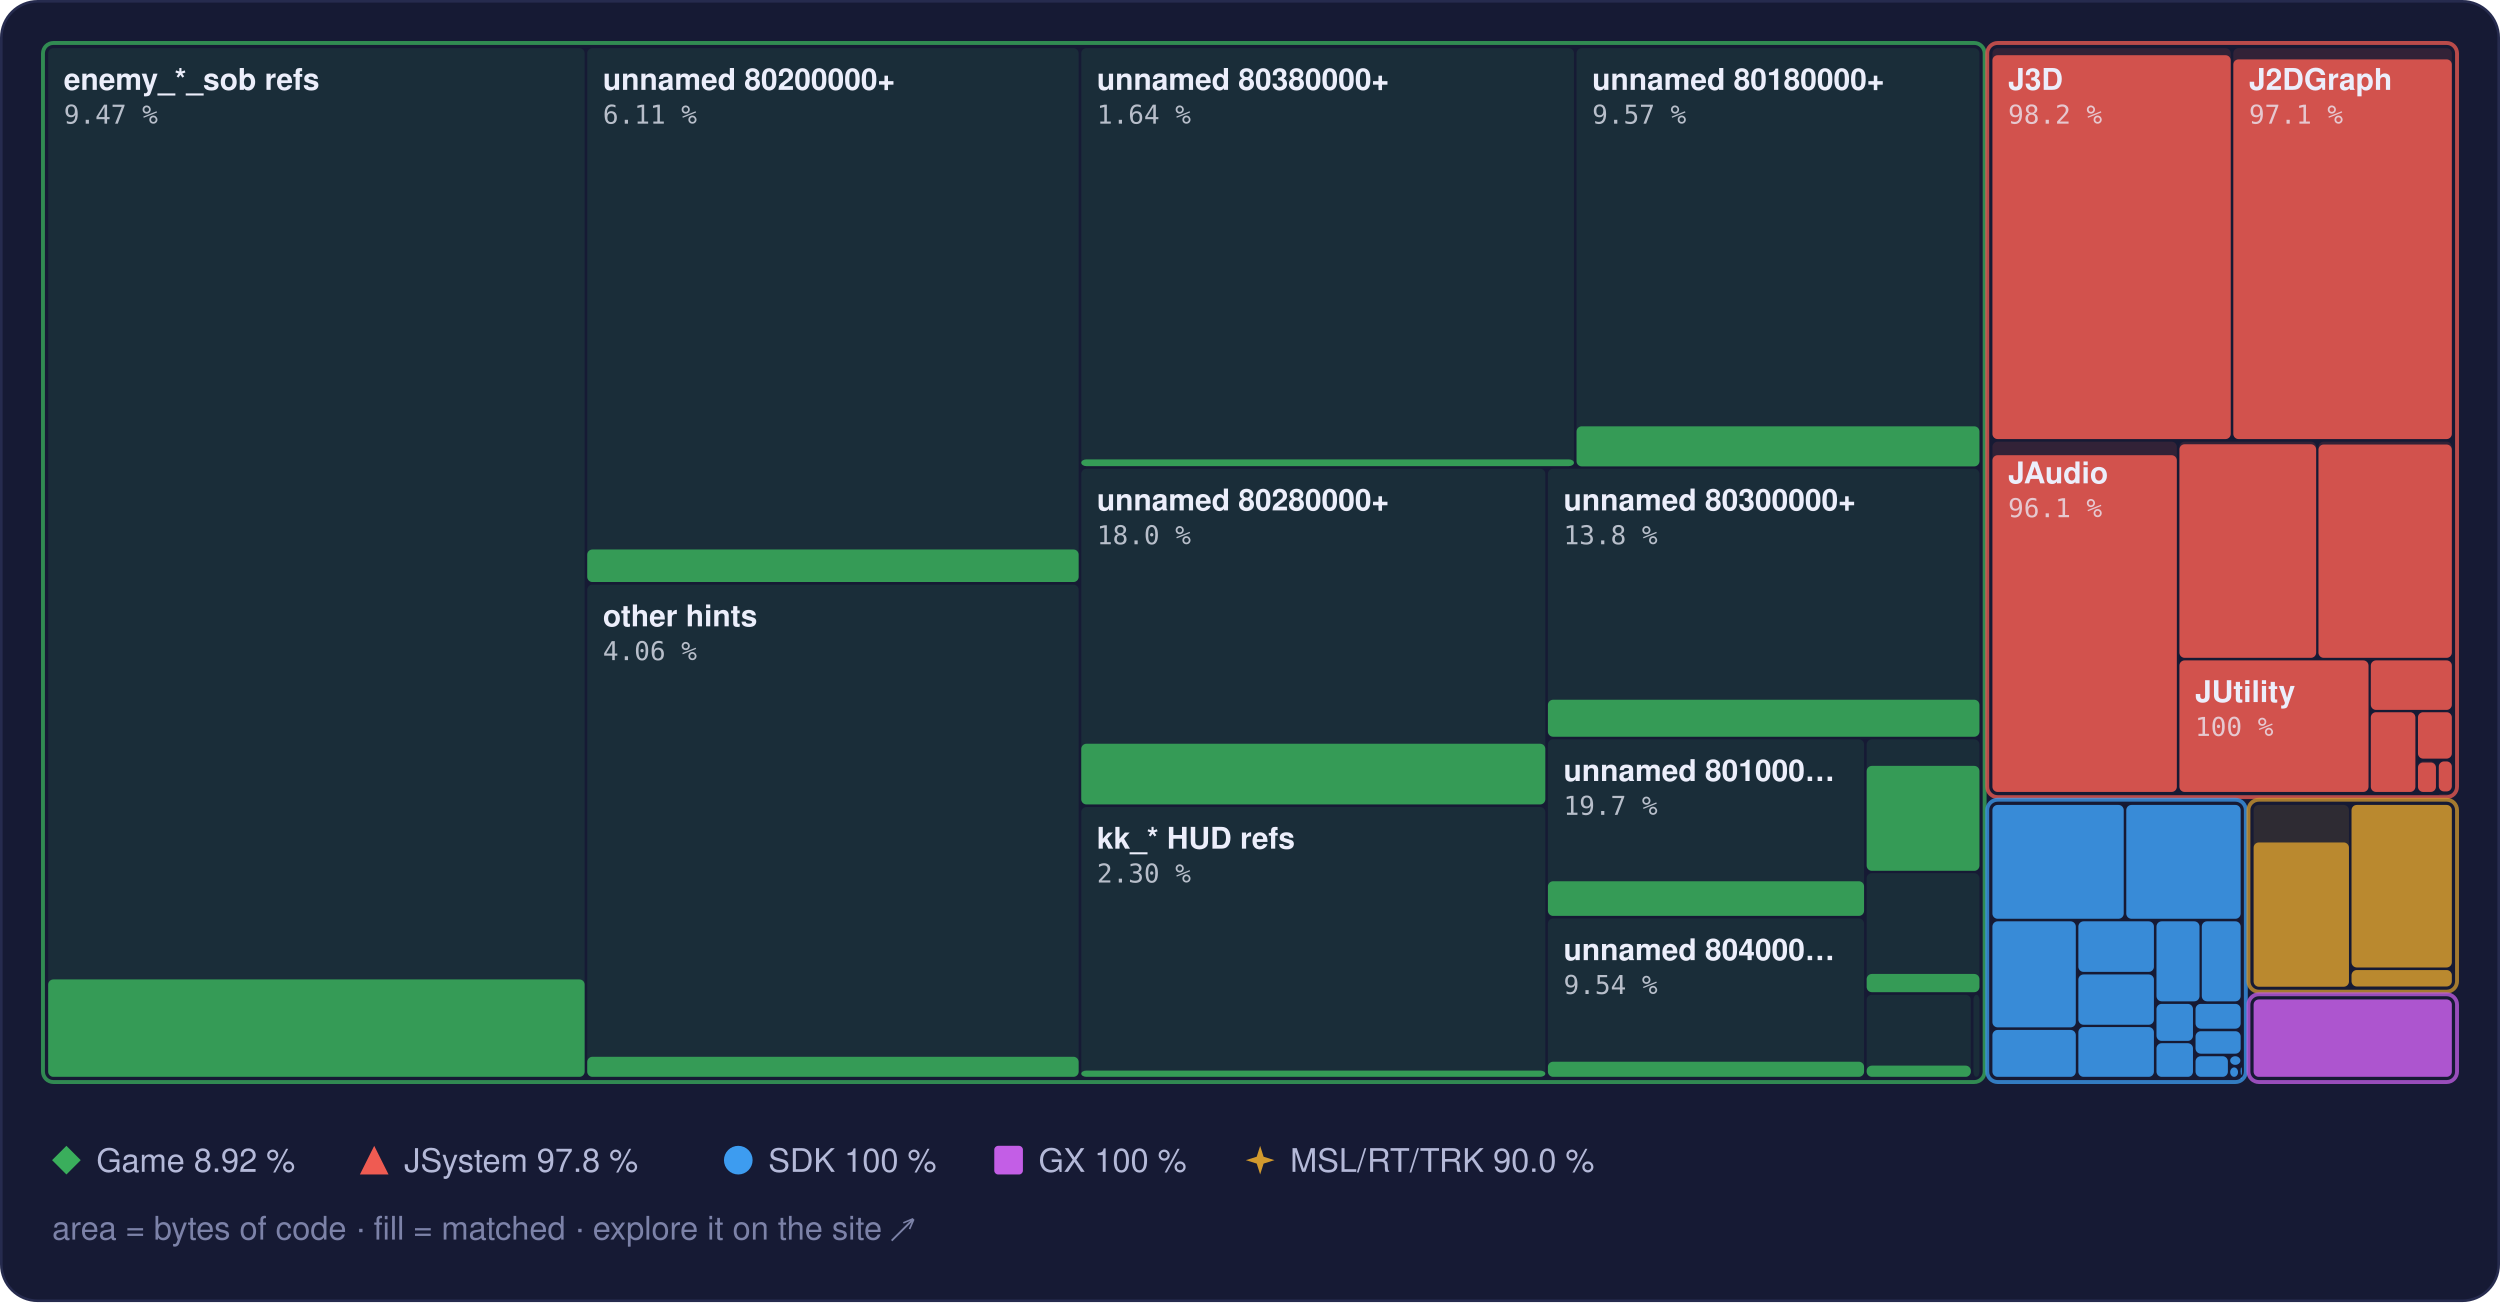
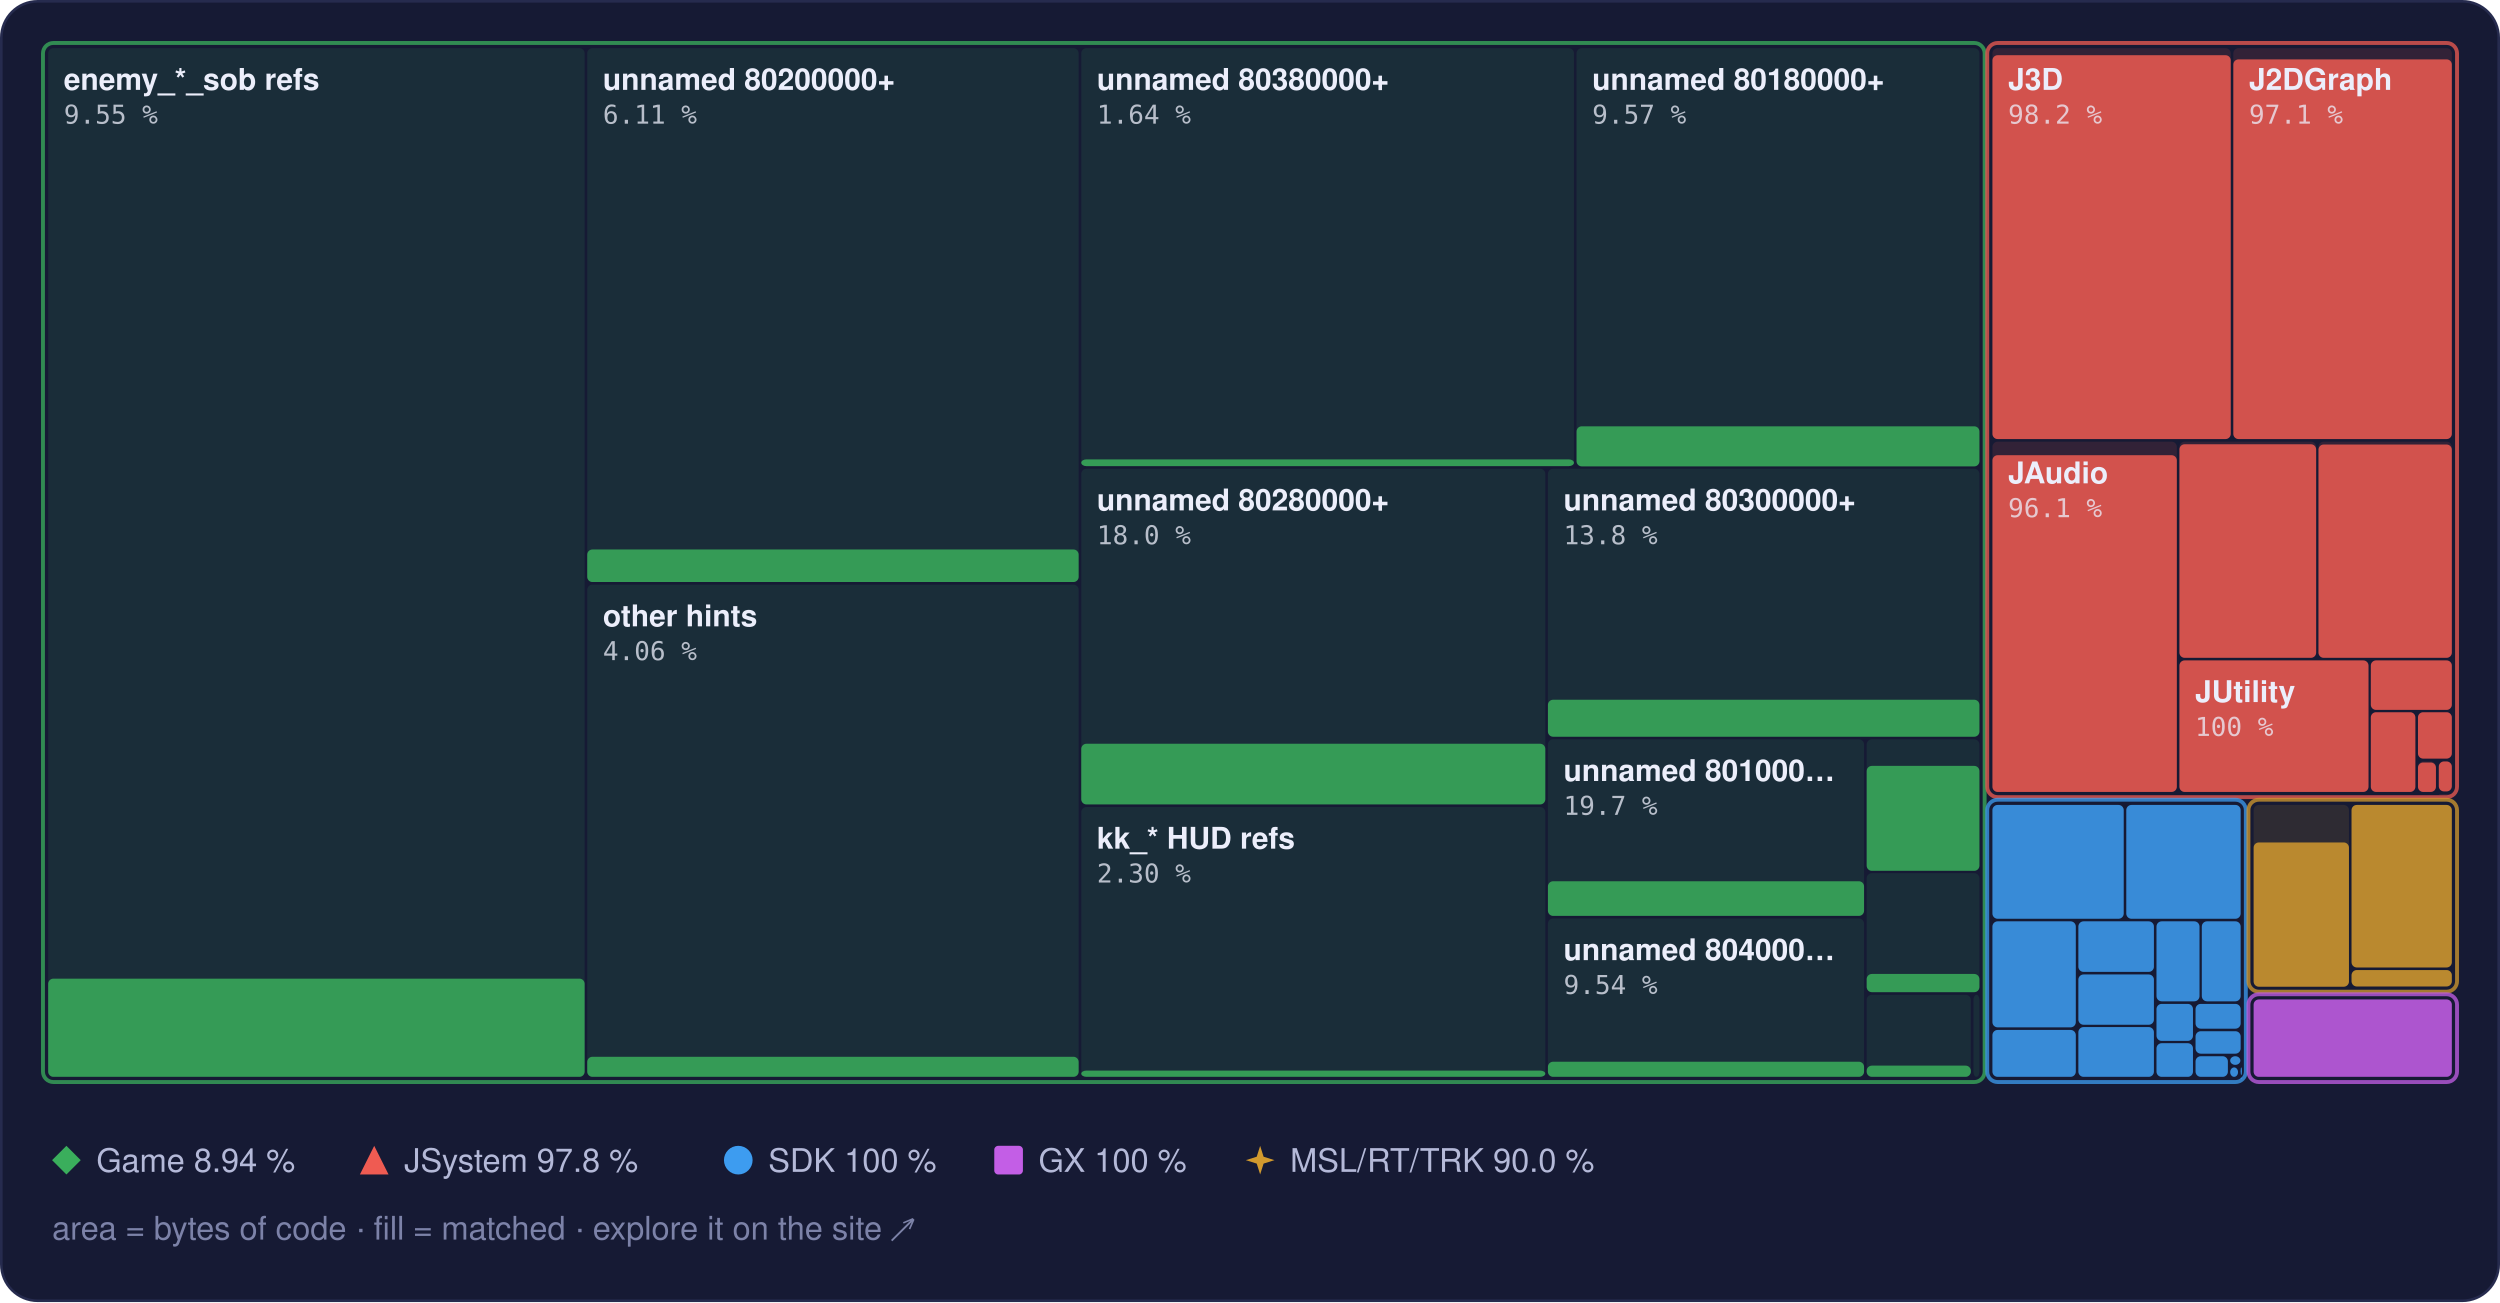
<svg xmlns="http://www.w3.org/2000/svg" width="960" height="500" viewBox="0 0 960 500" role="img" aria-label="Treemap of main.dol by library, area by bytes of code, filled to the matched share">
  <style>text { font-family: -apple-system, BlinkMacSystemFont, 'Segoe UI', Helvetica, Arial, sans-serif; } .mono { font-family: ui-monospace, SFMono-Regular, 'SF Mono', Menlo, Consolas, monospace; } .rise { transform-box: fill-box; transform-origin: 50% 100%; animation: rise 1.6s cubic-bezier(.2,.8,.2,1) .2s both; } @keyframes rise { from { transform: scaleY(0); } } @media (prefers-reduced-motion: reduce) { * { animation: none !important; } }</style>
  <rect x="0.5" y="0.5" width="959" height="499" rx="14" fill="#161a34" stroke="#262b4e" />
  <rect x="18.5" y="18.5" width="206.0" height="395.0" rx="2" fill="#3aae5c" fill-opacity="0.13" />
-   <rect class="rise" x="18.5" y="376.1" width="206.0" height="37.4" rx="2" fill="#3aae5c" fill-opacity="0.85" />
+   <rect class="rise" x="18.5" y="375.8" width="206.0" height="37.7" rx="2" fill="#3aae5c" fill-opacity="0.85" />
  <rect x="225.5" y="18.5" width="188.7" height="205.0" rx="2" fill="#3aae5c" fill-opacity="0.13" />
  <rect class="rise" x="225.5" y="211.0" width="188.7" height="12.5" rx="2" fill="#3aae5c" fill-opacity="0.85" />
  <rect x="225.5" y="224.5" width="188.7" height="189.0" rx="2" fill="#3aae5c" fill-opacity="0.13" />
  <rect class="rise" x="225.5" y="405.8" width="188.7" height="7.7" rx="2" fill="#3aae5c" fill-opacity="0.85" />
  <rect x="415.2" y="18.5" width="189.2" height="160.5" rx="2" fill="#3aae5c" fill-opacity="0.13" />
  <rect class="rise" x="415.2" y="176.4" width="189.2" height="2.6" rx="2" fill="#3aae5c" fill-opacity="0.85" />
  <rect x="605.4" y="18.5" width="154.7" height="160.5" rx="2" fill="#3aae5c" fill-opacity="0.13" />
  <rect class="rise" x="605.4" y="163.7" width="154.7" height="15.4" rx="2" fill="#3aae5c" fill-opacity="0.85" />
  <rect x="415.2" y="180.0" width="178.2" height="128.9" rx="2" fill="#3aae5c" fill-opacity="0.13" />
  <rect class="rise" x="415.2" y="285.6" width="178.2" height="23.3" rx="2" fill="#3aae5c" fill-opacity="0.85" />
  <rect x="415.2" y="309.9" width="178.2" height="103.6" rx="2" fill="#3aae5c" fill-opacity="0.13" />
  <rect class="rise" x="415.2" y="411.1" width="178.2" height="2.4" rx="2" fill="#3aae5c" fill-opacity="0.85" />
  <rect x="594.4" y="180.0" width="165.7" height="102.9" rx="2" fill="#3aae5c" fill-opacity="0.13" />
  <rect class="rise" x="594.4" y="268.7" width="165.7" height="14.2" rx="2" fill="#3aae5c" fill-opacity="0.85" />
  <rect x="594.4" y="283.9" width="121.4" height="67.8" rx="2" fill="#3aae5c" fill-opacity="0.13" />
  <rect class="rise" x="594.4" y="338.4" width="121.4" height="13.3" rx="2" fill="#3aae5c" fill-opacity="0.85" />
  <rect x="594.4" y="352.7" width="121.4" height="60.8" rx="2" fill="#3aae5c" fill-opacity="0.13" />
  <rect class="rise" x="594.4" y="407.7" width="121.4" height="5.8" rx="2" fill="#3aae5c" fill-opacity="0.85" />
  <rect x="716.8" y="283.9" width="43.3" height="50.4" rx="2" fill="#3aae5c" fill-opacity="0.13" />
  <rect class="rise" x="716.8" y="294.1" width="43.3" height="40.3" rx="2" fill="#3aae5c" fill-opacity="0.85" />
  <rect x="716.8" y="335.3" width="43.3" height="45.6" rx="2" fill="#3aae5c" fill-opacity="0.13" />
  <rect class="rise" x="716.8" y="374.0" width="43.3" height="7.0" rx="2" fill="#3aae5c" fill-opacity="0.85" />
  <rect x="716.8" y="382.0" width="40.0" height="31.5" rx="2" fill="#3aae5c" fill-opacity="0.13" />
  <rect class="rise" x="716.8" y="409.2" width="40.0" height="4.3" rx="2" fill="#3aae5c" fill-opacity="0.85" />
  <rect x="757.8" y="382.0" width="2.3" height="31.5" rx="2" fill="#3aae5c" fill-opacity="0.13" />
  <rect x="16.5" y="16.5" width="745.6" height="399.0" rx="4" fill="none" stroke="#3aae5c" stroke-opacity="0.75" stroke-width="1.5" />
  <rect x="765.1" y="18.5" width="91.5" height="150.1" rx="2" fill="#ef5b52" fill-opacity="0.13" />
  <rect class="rise" x="765.1" y="21.2" width="91.5" height="147.4" rx="2" fill="#ef5b52" fill-opacity="0.85" />
  <rect x="857.6" y="18.5" width="83.9" height="150.1" rx="2" fill="#ef5b52" fill-opacity="0.13" />
  <rect class="rise" x="857.6" y="22.8" width="83.9" height="145.8" rx="2" fill="#ef5b52" fill-opacity="0.85" />
  <rect x="765.1" y="169.6" width="70.8" height="134.5" rx="2" fill="#ef5b52" fill-opacity="0.13" />
  <rect class="rise" x="765.1" y="174.8" width="70.8" height="129.3" rx="2" fill="#ef5b52" fill-opacity="0.85" />
  <rect x="836.9" y="169.6" width="52.5" height="83.0" rx="2" fill="#ef5b52" fill-opacity="0.13" />
  <rect class="rise" x="836.9" y="170.6" width="52.5" height="82.0" rx="2" fill="#ef5b52" fill-opacity="0.85" />
  <rect x="890.3" y="169.6" width="51.2" height="83.0" rx="2" fill="#ef5b52" fill-opacity="0.13" />
  <rect class="rise" x="890.3" y="170.7" width="51.2" height="81.9" rx="2" fill="#ef5b52" fill-opacity="0.85" />
  <rect x="836.9" y="253.6" width="72.6" height="50.5" rx="2" fill="#ef5b52" fill-opacity="0.13" />
  <rect class="rise" x="836.9" y="253.6" width="72.6" height="50.5" rx="2" fill="#ef5b52" fill-opacity="0.85" />
  <rect x="910.4" y="253.6" width="31.1" height="19.0" rx="2" fill="#ef5b52" fill-opacity="0.13" />
  <rect class="rise" x="910.4" y="253.6" width="31.1" height="19.0" rx="2" fill="#ef5b52" fill-opacity="0.85" />
  <rect x="910.4" y="273.5" width="17.1" height="30.6" rx="2" fill="#ef5b52" fill-opacity="0.13" />
  <rect class="rise" x="910.4" y="273.5" width="17.1" height="30.6" rx="2" fill="#ef5b52" fill-opacity="0.85" />
  <rect x="928.5" y="273.5" width="13.0" height="17.8" rx="2" fill="#ef5b52" fill-opacity="0.13" />
  <rect class="rise" x="928.5" y="273.5" width="13.0" height="17.8" rx="2" fill="#ef5b52" fill-opacity="0.85" />
  <rect x="928.5" y="292.4" width="6.9" height="11.7" rx="2" fill="#ef5b52" fill-opacity="0.13" />
  <rect class="rise" x="928.5" y="292.8" width="6.9" height="11.3" rx="2" fill="#ef5b52" fill-opacity="0.85" />
  <rect x="936.5" y="292.4" width="5.0" height="11.5" rx="2" fill="#ef5b52" fill-opacity="0.13" />
  <rect class="rise" x="936.5" y="292.4" width="5.0" height="11.5" rx="2" fill="#ef5b52" fill-opacity="0.85" />
  <rect x="936.5" y="304.9" width="5.0" height="0.5" rx="2" fill="#ef5b52" fill-opacity="0.13" />
  <rect x="763.1" y="16.5" width="180.4" height="289.6" rx="4" fill="none" stroke="#ef5b52" stroke-opacity="0.75" stroke-width="1.5" />
  <rect x="765.1" y="309.1" width="50.4" height="43.7" rx="2" fill="#3d9cf0" fill-opacity="0.13" />
  <rect class="rise" x="765.1" y="309.1" width="50.4" height="43.7" rx="2" fill="#3d9cf0" fill-opacity="0.85" />
  <rect x="816.5" y="309.1" width="43.9" height="43.7" rx="2" fill="#3d9cf0" fill-opacity="0.13" />
  <rect class="rise" x="816.5" y="309.1" width="43.9" height="43.7" rx="2" fill="#3d9cf0" fill-opacity="0.85" />
  <rect x="765.1" y="353.8" width="32.0" height="40.7" rx="2" fill="#3d9cf0" fill-opacity="0.13" />
  <rect class="rise" x="765.1" y="353.8" width="32.0" height="40.7" rx="2" fill="#3d9cf0" fill-opacity="0.85" />
  <rect x="765.1" y="395.5" width="32.0" height="18.0" rx="2" fill="#3d9cf0" fill-opacity="0.13" />
  <rect class="rise" x="765.1" y="395.5" width="32.0" height="18.0" rx="2" fill="#3d9cf0" fill-opacity="0.85" />
  <rect x="798.1" y="353.8" width="29.0" height="19.4" rx="2" fill="#3d9cf0" fill-opacity="0.13" />
  <rect class="rise" x="798.1" y="353.8" width="29.0" height="19.4" rx="2" fill="#3d9cf0" fill-opacity="0.85" />
  <rect x="798.1" y="374.2" width="29.0" height="19.3" rx="2" fill="#3d9cf0" fill-opacity="0.13" />
  <rect class="rise" x="798.1" y="374.2" width="29.0" height="19.3" rx="2" fill="#3d9cf0" fill-opacity="0.85" />
  <rect x="798.1" y="394.4" width="29.0" height="19.1" rx="2" fill="#3d9cf0" fill-opacity="0.13" />
  <rect class="rise" x="798.1" y="394.4" width="29.0" height="19.1" rx="2" fill="#3d9cf0" fill-opacity="0.85" />
  <rect x="828.1" y="353.8" width="16.5" height="30.7" rx="2" fill="#3d9cf0" fill-opacity="0.13" />
  <rect class="rise" x="828.1" y="353.8" width="16.5" height="30.7" rx="2" fill="#3d9cf0" fill-opacity="0.85" />
  <rect x="845.5" y="353.8" width="14.9" height="30.7" rx="2" fill="#3d9cf0" fill-opacity="0.13" />
  <rect class="rise" x="845.5" y="353.8" width="14.9" height="30.7" rx="2" fill="#3d9cf0" fill-opacity="0.85" />
  <rect x="828.1" y="385.5" width="14.0" height="14.2" rx="2" fill="#3d9cf0" fill-opacity="0.13" />
  <rect class="rise" x="828.1" y="385.5" width="14.0" height="14.2" rx="2" fill="#3d9cf0" fill-opacity="0.85" />
  <rect x="828.1" y="400.6" width="14.0" height="12.9" rx="2" fill="#3d9cf0" fill-opacity="0.13" />
  <rect class="rise" x="828.1" y="400.6" width="14.0" height="12.9" rx="2" fill="#3d9cf0" fill-opacity="0.85" />
  <rect x="843.1" y="385.5" width="17.3" height="9.5" rx="2" fill="#3d9cf0" fill-opacity="0.13" />
  <rect class="rise" x="843.1" y="385.5" width="17.3" height="9.5" rx="2" fill="#3d9cf0" fill-opacity="0.85" />
  <rect x="843.1" y="396.0" width="17.3" height="8.6" rx="2" fill="#3d9cf0" fill-opacity="0.13" />
  <rect class="rise" x="843.1" y="396.0" width="17.3" height="8.6" rx="2" fill="#3d9cf0" fill-opacity="0.85" />
  <rect x="843.1" y="405.6" width="12.4" height="7.9" rx="2" fill="#3d9cf0" fill-opacity="0.13" />
  <rect class="rise" x="843.1" y="405.6" width="12.4" height="7.9" rx="2" fill="#3d9cf0" fill-opacity="0.85" />
  <rect x="856.4" y="405.6" width="3.9" height="3.3" rx="2" fill="#3d9cf0" fill-opacity="0.13" />
  <rect class="rise" x="856.4" y="405.6" width="3.9" height="3.3" rx="2" fill="#3d9cf0" fill-opacity="0.85" />
  <rect x="856.4" y="409.9" width="3.0" height="3.6" rx="2" fill="#3d9cf0" fill-opacity="0.13" />
  <rect class="rise" x="856.4" y="409.9" width="3.0" height="3.6" rx="2" fill="#3d9cf0" fill-opacity="0.85" />
  <rect x="860.4" y="409.9" width="0.5" height="2.9" rx="2" fill="#3d9cf0" fill-opacity="0.13" />
  <rect class="rise" x="860.4" y="409.9" width="0.5" height="2.9" rx="2" fill="#3d9cf0" fill-opacity="0.85" />
  <rect x="860.4" y="413.8" width="0.5" height="0.5" rx="2" fill="#3d9cf0" fill-opacity="0.13" />
  <rect class="rise" x="860.4" y="413.8" width="0.5" height="0.5" rx="2" fill="#3d9cf0" fill-opacity="0.85" />
  <rect x="763.1" y="307.1" width="99.3" height="108.4" rx="4" fill="none" stroke="#3d9cf0" stroke-opacity="0.75" stroke-width="1.5" />
  <rect x="865.4" y="309.1" width="36.6" height="69.7" rx="2" fill="#d29a2e" fill-opacity="0.13" />
  <rect class="rise" x="865.4" y="323.5" width="36.6" height="55.4" rx="2" fill="#d29a2e" fill-opacity="0.85" />
  <rect x="903.0" y="309.1" width="38.5" height="62.4" rx="2" fill="#d29a2e" fill-opacity="0.13" />
  <rect class="rise" x="903.0" y="309.1" width="38.5" height="62.4" rx="2" fill="#d29a2e" fill-opacity="0.85" />
  <rect x="903.0" y="372.5" width="38.5" height="6.3" rx="2" fill="#d29a2e" fill-opacity="0.13" />
  <rect class="rise" x="903.0" y="372.5" width="38.5" height="6.3" rx="2" fill="#d29a2e" fill-opacity="0.85" />
  <rect x="863.4" y="307.1" width="80.1" height="73.7" rx="4" fill="none" stroke="#d29a2e" stroke-opacity="0.75" stroke-width="1.5" />
  <rect x="865.4" y="383.8" width="76.1" height="29.7" rx="2" fill="#c35ee6" fill-opacity="0.13" />
  <rect class="rise" x="865.4" y="383.8" width="76.1" height="29.7" rx="2" fill="#c35ee6" fill-opacity="0.85" />
  <rect x="863.4" y="381.8" width="80.1" height="33.7" rx="4" fill="none" stroke="#c35ee6" stroke-opacity="0.75" stroke-width="1.5" />
  <text x="24.5" y="34.5" font-size="11.5" font-weight="600" fill="#eceefb">enemy_*_sob refs</text>
-   <text x="24.5" y="47.5" class="mono" font-size="10" fill="#eceefb" fill-opacity="0.75">9.47 %</text>
+   <text x="24.5" y="47.5" class="mono" font-size="10" fill="#eceefb" fill-opacity="0.75">9.55 %</text>
  <text x="231.5" y="34.5" font-size="11.5" font-weight="600" fill="#eceefb">unnamed 80200000+</text>
  <text x="231.5" y="47.5" class="mono" font-size="10" fill="#eceefb" fill-opacity="0.75">6.11 %</text>
  <text x="231.5" y="240.5" font-size="11.5" font-weight="600" fill="#eceefb">other hints</text>
  <text x="231.5" y="253.5" class="mono" font-size="10" fill="#eceefb" fill-opacity="0.75">4.06 %</text>
  <text x="421.2" y="34.5" font-size="11.5" font-weight="600" fill="#eceefb">unnamed 80380000+</text>
  <text x="421.2" y="47.5" class="mono" font-size="10" fill="#eceefb" fill-opacity="0.75">1.64 %</text>
  <text x="611.4" y="34.5" font-size="11.5" font-weight="600" fill="#eceefb">unnamed 80180000+</text>
  <text x="611.4" y="47.5" class="mono" font-size="10" fill="#eceefb" fill-opacity="0.75">9.57 %</text>
  <text x="421.2" y="196.0" font-size="11.5" font-weight="600" fill="#eceefb">unnamed 80280000+</text>
  <text x="421.2" y="209.0" class="mono" font-size="10" fill="#eceefb" fill-opacity="0.75">18.0 %</text>
  <text x="421.2" y="325.9" font-size="11.5" font-weight="600" fill="#eceefb">kk_* HUD refs</text>
  <text x="421.2" y="338.9" class="mono" font-size="10" fill="#eceefb" fill-opacity="0.75">2.30 %</text>
  <text x="600.4" y="196.0" font-size="11.5" font-weight="600" fill="#eceefb">unnamed 80300000+</text>
  <text x="600.4" y="209.0" class="mono" font-size="10" fill="#eceefb" fill-opacity="0.75">13.8 %</text>
  <text x="600.4" y="299.9" font-size="11.5" font-weight="600" fill="#eceefb">unnamed 801000…</text>
  <text x="600.4" y="312.9" class="mono" font-size="10" fill="#eceefb" fill-opacity="0.75">19.7 %</text>
  <text x="600.4" y="368.7" font-size="11.5" font-weight="600" fill="#eceefb">unnamed 804000…</text>
  <text x="600.4" y="381.7" class="mono" font-size="10" fill="#eceefb" fill-opacity="0.75">9.54 %</text>
  <text x="771.1" y="34.5" font-size="11.5" font-weight="600" fill="#eceefb">J3D</text>
  <text x="771.1" y="47.5" class="mono" font-size="10" fill="#eceefb" fill-opacity="0.75">98.2 %</text>
  <text x="863.6" y="34.5" font-size="11.5" font-weight="600" fill="#eceefb">J2DGraph</text>
  <text x="863.6" y="47.5" class="mono" font-size="10" fill="#eceefb" fill-opacity="0.75">97.1 %</text>
  <text x="771.1" y="185.6" font-size="11.5" font-weight="600" fill="#eceefb">JAudio</text>
  <text x="771.1" y="198.6" class="mono" font-size="10" fill="#eceefb" fill-opacity="0.75">96.1 %</text>
  <text x="842.9" y="269.6" font-size="11.5" font-weight="600" fill="#eceefb">JUtility</text>
  <text x="842.9" y="282.6" class="mono" font-size="10" fill="#eceefb" fill-opacity="0.75">100 %</text>
  <g fill="#3aae5c">
    <path d="M25.5 440L31 445.5L25.5 451L20 445.5Z" />
  </g>
-   <text x="37" y="450" font-size="12.5" fill="#b4b9d8">Game 8.92 %</text>
+   <text x="37" y="450" font-size="12.5" fill="#b4b9d8">Game 8.94 %</text>
  <g fill="#ef5b52">
    <path d="M143.7 440L149.2 451L138.2 451Z" />
  </g>
  <text x="155.2" y="450" font-size="12.5" fill="#b4b9d8">JSystem 97.8 %</text>
  <g fill="#3d9cf0">
    <circle cx="283.5" cy="445.5" r="5.5" />
  </g>
  <text x="295.0" y="450" font-size="12.5" fill="#b4b9d8">SDK 100 %</text>
  <g fill="#c35ee6">
    <rect x="381.8" y="440" width="11" height="11" rx="1.5" />
  </g>
  <text x="398.8" y="450" font-size="12.5" fill="#b4b9d8">GX 100 %</text>
  <g fill="#d29a2e">
    <path d="M483.9 440L485.22 444.18L489.4 445.5L485.22 446.82L483.9 451L482.58 446.82L478.4 445.5L482.58 444.18Z" />
  </g>
  <text x="495.4" y="450" font-size="12.5" fill="#b4b9d8">MSL/RT/TRK 90.0 %</text>
  <text x="20" y="476" font-size="12.5" fill="#7c82a8">area = bytes of code · fill = matched · explore it on the site ↗</text>
</svg>
